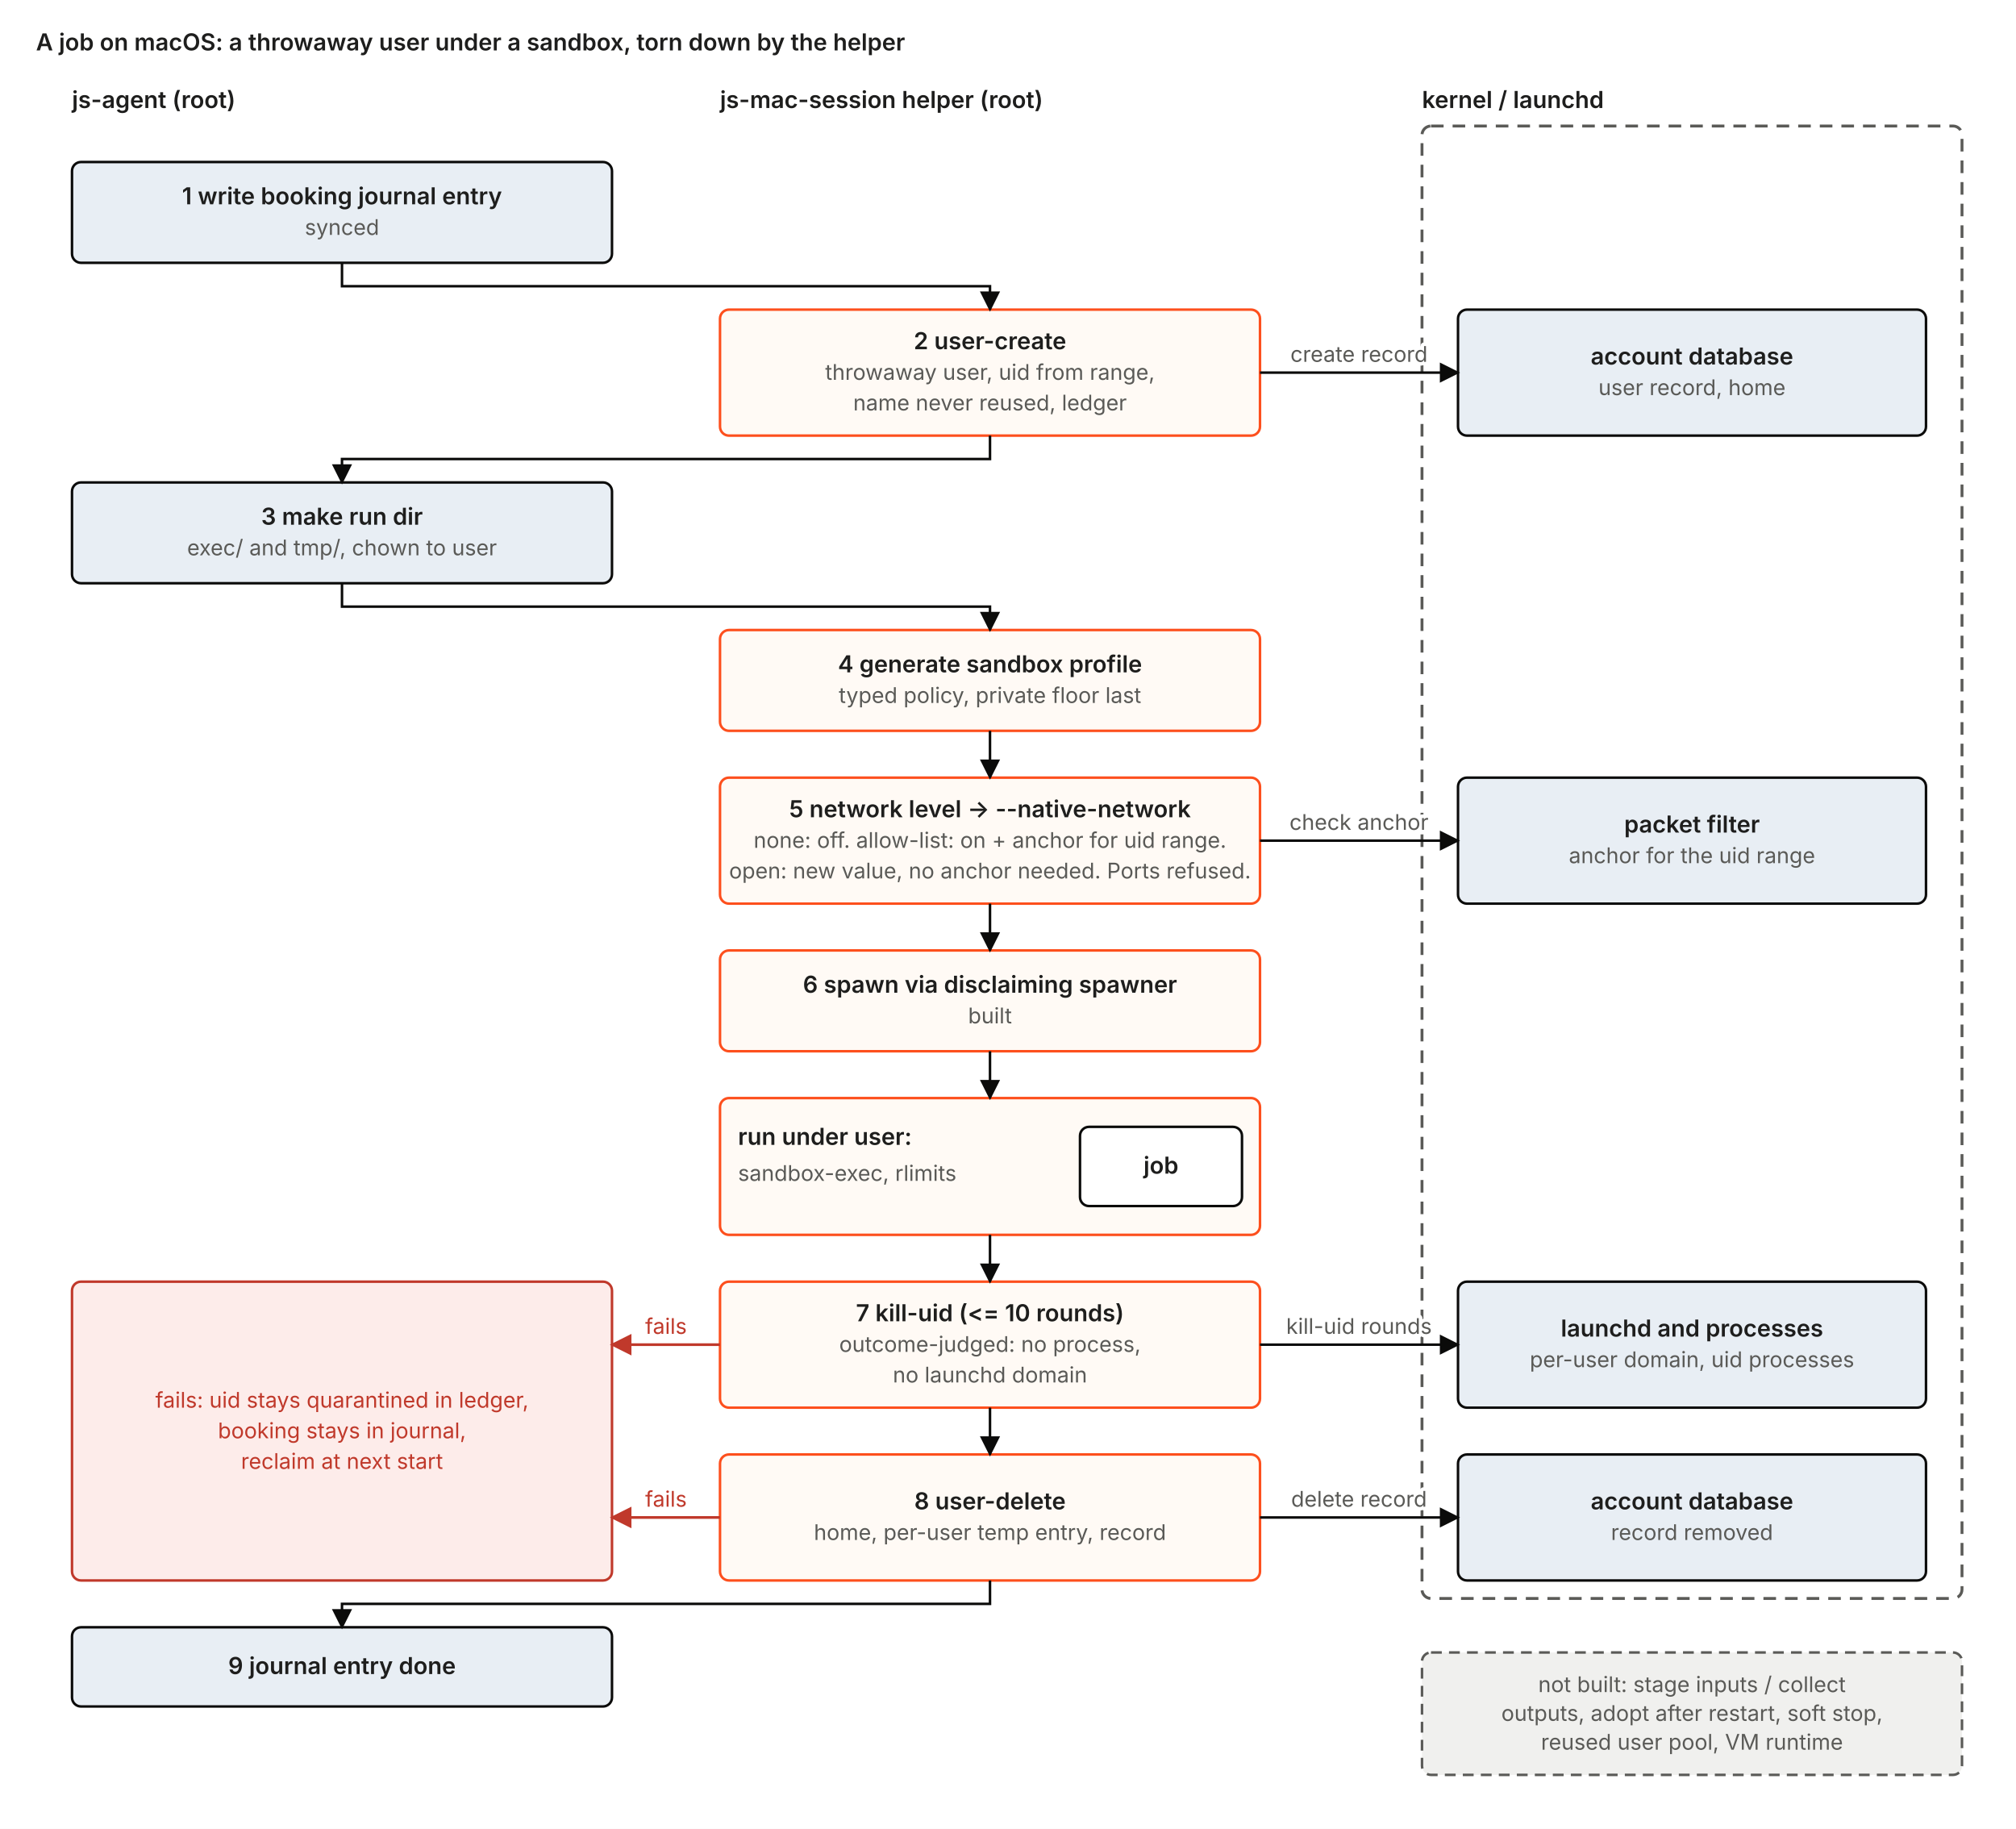
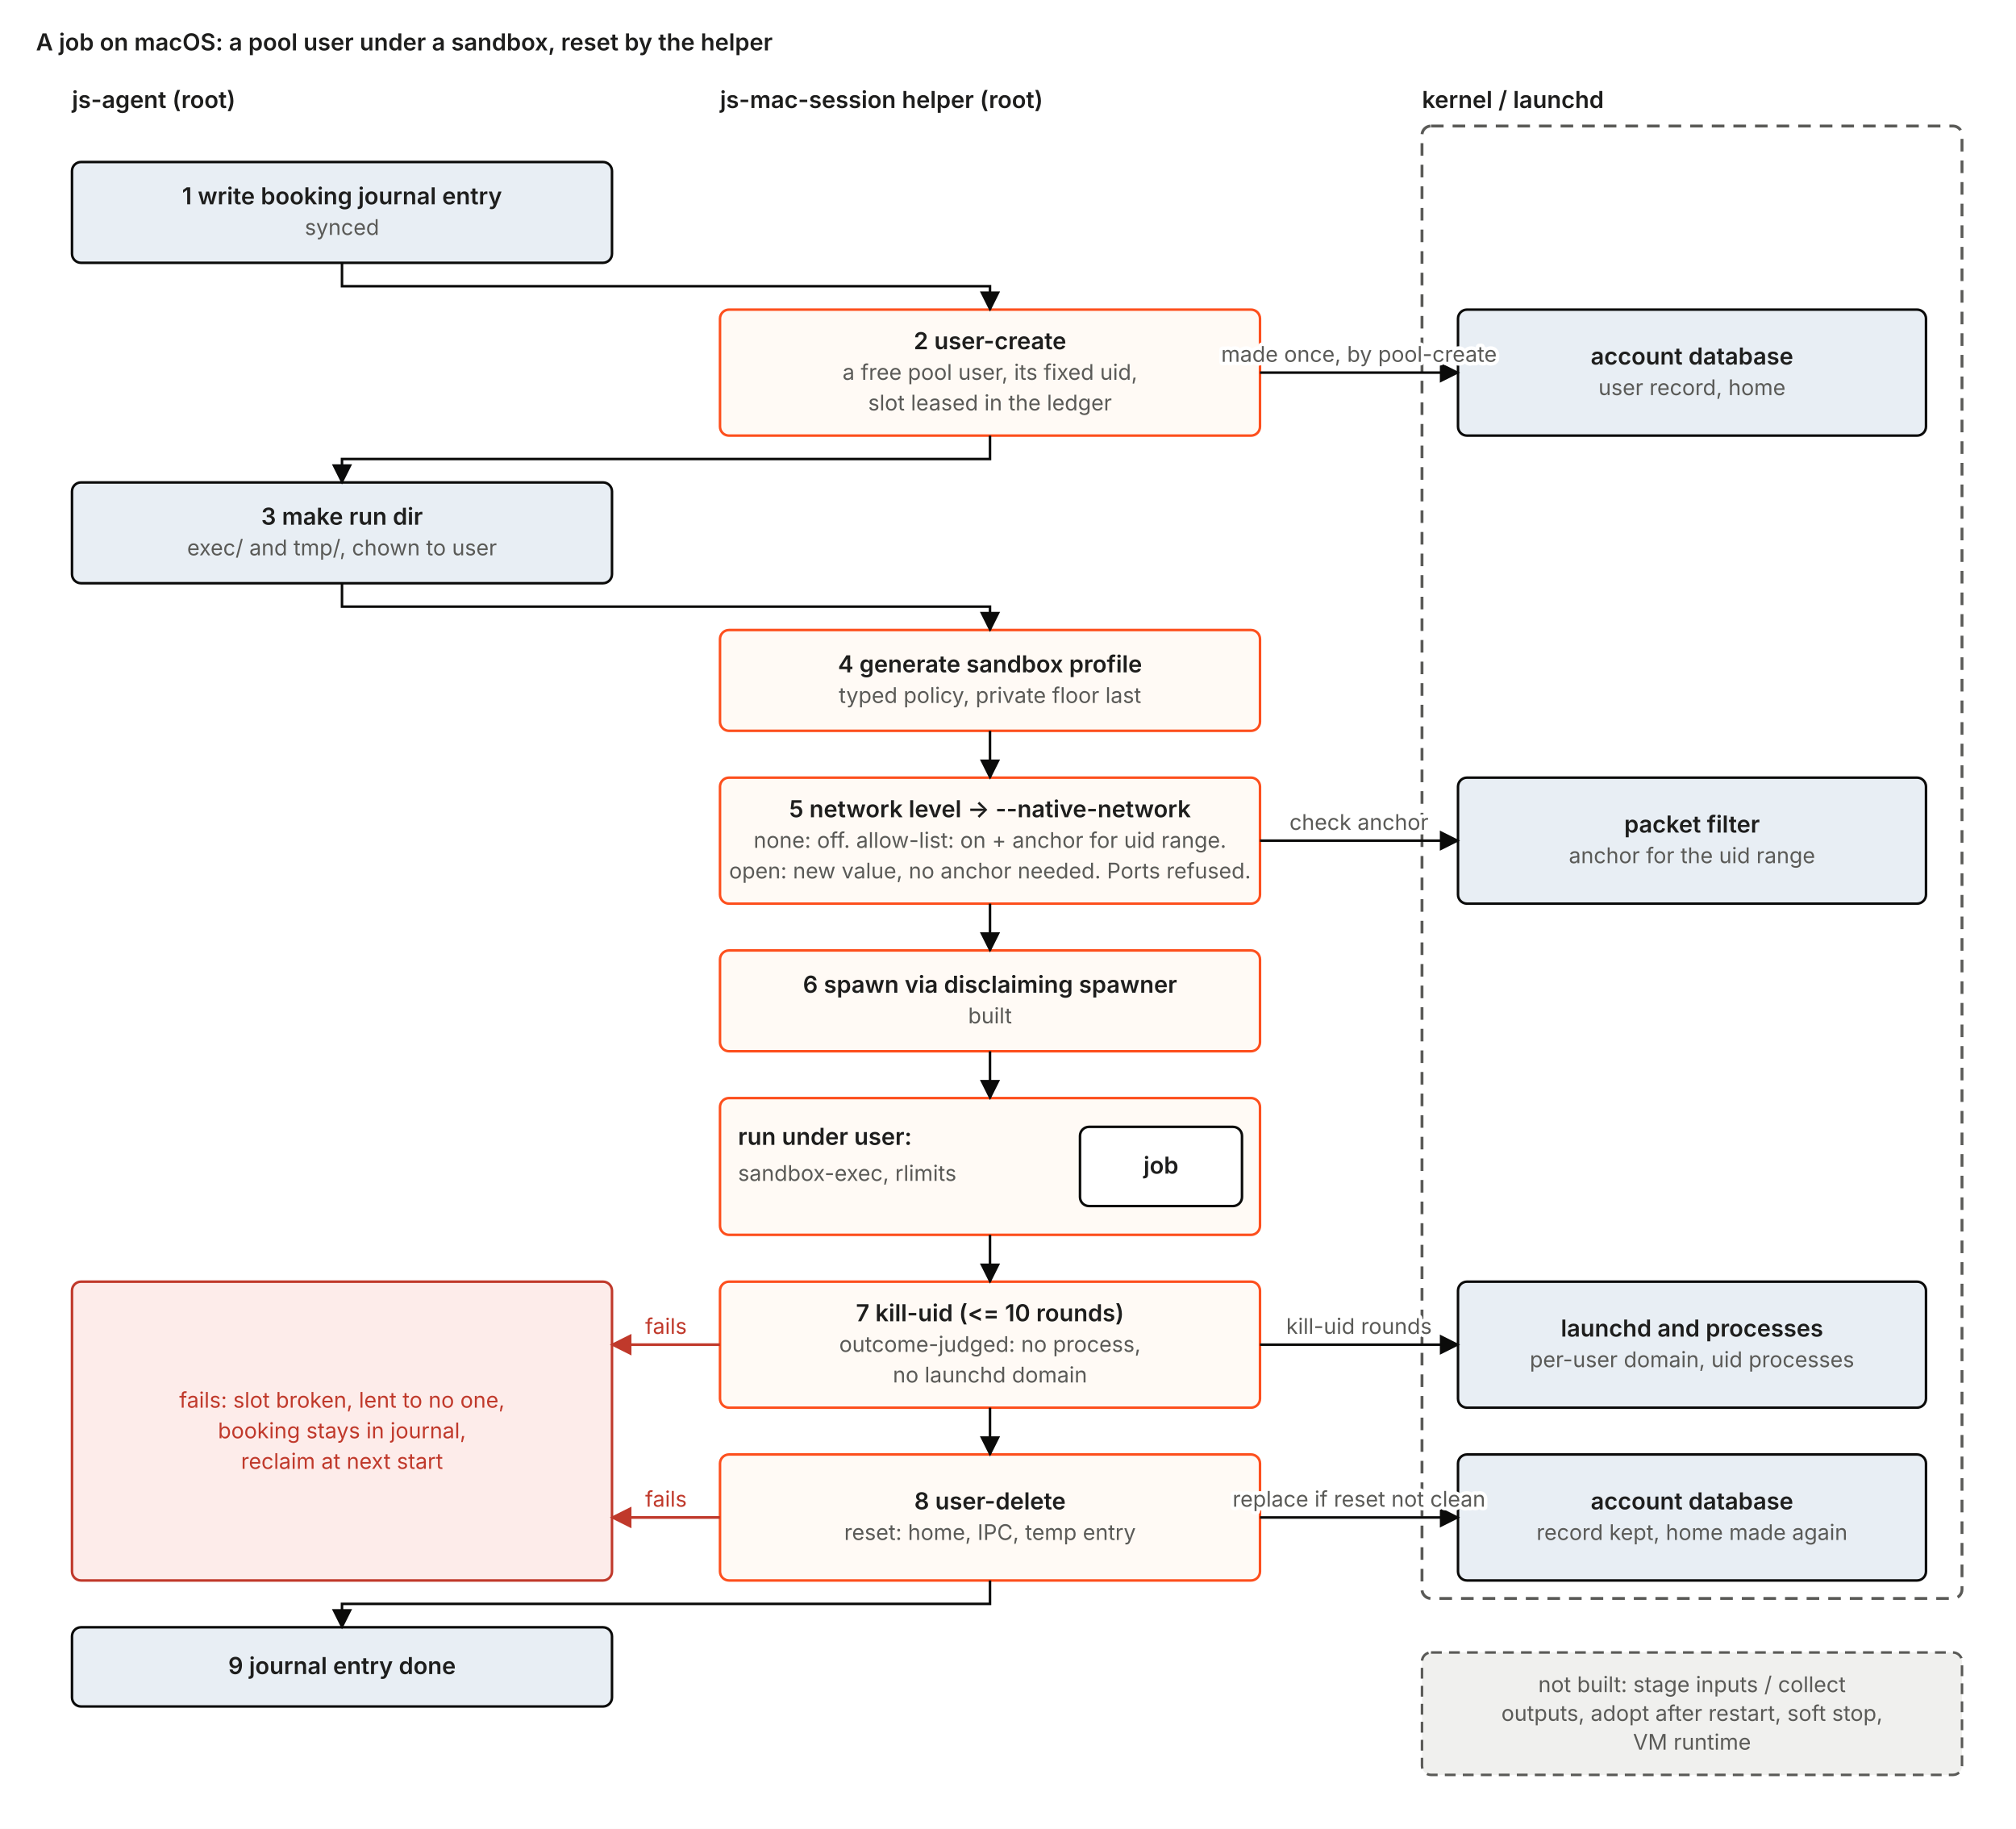
<svg xmlns="http://www.w3.org/2000/svg" viewBox="0 0 1120 1016" width="1120" height="1016" role="img" aria-label="Steps between the root agent, the root js-mac-session helper and the kernel when a job runs on macOS: throwaway user, sandbox profile, network policy, run, kill, delete, journal, with the failure path to quarantine.">
  <defs>
    <marker id="mac-execution-ak" viewBox="0 0 10 10" refX="9" refY="5" markerWidth="8" markerHeight="8" orient="auto-start-reverse">
      <path d="M0,0 L10,5 L0,10 z" fill="#0B0B0A" />
    </marker>
    <marker id="mac-execution-ao" viewBox="0 0 10 10" refX="9" refY="5" markerWidth="8" markerHeight="8" orient="auto-start-reverse">
      <path d="M0,0 L10,5 L0,10 z" fill="#FD4F1D" />
    </marker>
    <marker id="mac-execution-ar" viewBox="0 0 10 10" refX="9" refY="5" markerWidth="8" markerHeight="8" orient="auto-start-reverse">
      <path d="M0,0 L10,5 L0,10 z" fill="#C0392B" />
    </marker>
  </defs>
  <style>
.box{fill:#FFFFFF;stroke:#0B0B0A;stroke-width:1.4}
.box-b{fill:#E8EEF4;stroke:#0B0B0A;stroke-width:1.4}
.box-o{fill:#FFFAF5;stroke:#FD4F1D;stroke-width:1.4}
.box-a{fill:#FD4F1D;stroke:#FD4F1D;stroke-width:1.4}
.box-t{fill:none;stroke:#FD4F1D;stroke-width:2}
.box-p{fill:none;stroke:#5A5A57;stroke-width:1.6;stroke-dasharray:7 5}
.box-g{fill:#F0F0EE;stroke:#5A5A57;stroke-width:1.4}
.box-gd{fill:#F0F0EE;stroke:#5A5A57;stroke-width:1.4;stroke-dasharray:6 4}
.box-r{fill:#FDECEA;stroke:#C0392B;stroke-width:1.4}
.box-rd{fill:#FFFFFF;stroke:#C0392B;stroke-width:1.4;stroke-dasharray:6 4}
.box-n{fill:#E6F4EA;stroke:#2E7D32;stroke-width:1.4}
.ln{stroke:#0B0B0A;fill:none;stroke-width:1.4}
.ln-d{stroke:#0B0B0A;fill:none;stroke-width:1.4;stroke-dasharray:6 4}
.ln-o{stroke:#FD4F1D;fill:none;stroke-width:1.6}
.ln-r{stroke:#C0392B;fill:none;stroke-width:1.5}
.ln-rd{stroke:#C0392B;fill:none;stroke-width:1.5;stroke-dasharray:6 4}
text{fill:#1E1E1D;font-family:system-ui,-apple-system,'Segoe UI',sans-serif;font-size:13px}
.b{font-weight:600}
.t-m{fill:#5A5A57;font-size:12px}
.t-r{fill:#C0392B;font-size:12px}
.t-w{fill:#FFFFFF;font-weight:600}
.lbl{paint-order:stroke;stroke:#FFFFFF;stroke-width:4px;stroke-linejoin:round}
</style>
  <rect x="0" y="0" width="1120" height="1016" fill="#FFFFFF" />
-   <text x="20" y="28" class="b" text-anchor="start" font-size="16">A job on macOS: a throwaway user under a sandbox, torn down by the helper</text>
+   <text x="20" y="28" class="b" text-anchor="start" font-size="16">A job on macOS: a pool user under a sandbox, reset by the helper</text>
  <text x="40" y="60" class="b" text-anchor="start">js-agent (root)</text>
  <text x="400" y="60" class="b" text-anchor="start">js-mac-session helper (root)</text>
  <text x="790" y="60" class="b" text-anchor="start">kernel / launchd</text>
  <rect x="40" y="90" width="300" height="56" rx="5" class="box-b" />
  <text x="190.0" y="113.5" class="b" text-anchor="middle">1  write booking journal entry</text>
  <text x="190.0" y="130.5" class="t-m" text-anchor="middle">synced</text>
  <rect x="400" y="172" width="300" height="70" rx="5" class="box-o" />
  <text x="550.0" y="194.0" class="b" text-anchor="middle">2  user-create</text>
-   <text x="550.0" y="211.0" class="t-m" text-anchor="middle">throwaway user, uid from range,</text>
-   <text x="550.0" y="228.0" class="t-m" text-anchor="middle">name never reused, ledger</text>
+   <text x="550.0" y="211.0" class="t-m" text-anchor="middle">a free pool user, its fixed uid,</text>
+   <text x="550.0" y="228.0" class="t-m" text-anchor="middle">slot leased in the ledger</text>
  <rect x="40" y="268" width="300" height="56" rx="5" class="box-b" />
  <text x="190.0" y="291.5" class="b" text-anchor="middle">3  make run dir</text>
  <text x="190.0" y="308.5" class="t-m" text-anchor="middle">exec/ and tmp/, chown to user</text>
  <rect x="400" y="350" width="300" height="56" rx="5" class="box-o" />
  <text x="550.0" y="373.5" class="b" text-anchor="middle">4  generate sandbox profile</text>
  <text x="550.0" y="390.5" class="t-m" text-anchor="middle">typed policy, private floor last</text>
  <rect x="400" y="432" width="300" height="70" rx="5" class="box-o" />
  <text x="550.0" y="454.0" class="b" text-anchor="middle">5  network level -&gt; --native-network</text>
  <text x="550.0" y="471.0" class="t-m" text-anchor="middle">none: off. allow-list: on + anchor for uid range.</text>
  <text x="550.0" y="488.0" class="t-m" text-anchor="middle">open: new value, no anchor needed. Ports refused.</text>
  <rect x="400" y="528" width="300" height="56" rx="5" class="box-o" />
  <text x="550.0" y="551.5" class="b" text-anchor="middle">6  spawn via disclaiming spawner</text>
  <text x="550.0" y="568.5" class="t-m" text-anchor="middle">built</text>
  <rect x="400" y="610" width="300" height="76" rx="5" class="box-o" />
  <text x="410" y="636" class="b" text-anchor="start">run under user:</text>
  <text x="410" y="656" class="t-m" text-anchor="start">sandbox-exec, rlimits</text>
  <rect x="600" y="626" width="90" height="44" rx="5" class="box" />
  <text x="645.0" y="652.0" class="b" text-anchor="middle">job</text>
  <rect x="400" y="712" width="300" height="70" rx="5" class="box-o" />
  <text x="550.0" y="734.0" class="b" text-anchor="middle">7  kill-uid (&lt;= 10 rounds)</text>
  <text x="550.0" y="751.0" class="t-m" text-anchor="middle">outcome-judged: no process,</text>
  <text x="550.0" y="768.0" class="t-m" text-anchor="middle">no launchd domain</text>
  <rect x="400" y="808" width="300" height="70" rx="5" class="box-o" />
  <text x="550.0" y="838.5" class="b" text-anchor="middle">8  user-delete</text>
-   <text x="550.0" y="855.5" class="t-m" text-anchor="middle">home, per-user temp entry, record</text>
+   <text x="550.0" y="855.5" class="t-m" text-anchor="middle">reset: home, IPC, temp entry</text>
  <rect x="40" y="904" width="300" height="44" rx="5" class="box-b" />
  <text x="190.0" y="930.0" class="b" text-anchor="middle">9  journal entry done</text>
  <path d="M190,146 L190,159 L550,159 L550,172" class="ln" marker-end="url(#mac-execution-ak)" />
  <path d="M550,242 L550,255 L190,255 L190,268" class="ln" marker-end="url(#mac-execution-ak)" />
  <path d="M190,324 L190,337 L550,337 L550,350" class="ln" marker-end="url(#mac-execution-ak)" />
  <path d="M550,406 L550,419 L550,419 L550,432" class="ln" marker-end="url(#mac-execution-ak)" />
  <path d="M550,502 L550,515 L550,515 L550,528" class="ln" marker-end="url(#mac-execution-ak)" />
  <path d="M550,584 L550,597 L550,597 L550,610" class="ln" marker-end="url(#mac-execution-ak)" />
  <path d="M550,686 L550,699 L550,699 L550,712" class="ln" marker-end="url(#mac-execution-ak)" />
  <path d="M550,782 L550,795 L550,795 L550,808" class="ln" marker-end="url(#mac-execution-ak)" />
  <path d="M550,878 L550,891 L190,891 L190,904" class="ln" marker-end="url(#mac-execution-ak)" />
  <rect x="790" y="70" width="300" height="818" rx="5" class="box-p" />
  <rect x="810" y="172" width="260" height="70" rx="5" class="box-b" />
  <text x="940.0" y="202.5" class="b" text-anchor="middle">account database</text>
  <text x="940.0" y="219.5" class="t-m" text-anchor="middle">user record, home</text>
  <path d="M700,207.0 L810,207.0" class="ln" marker-end="url(#mac-execution-ak)" />
-   <text x="755" y="201.0" class="t-m lbl" text-anchor="middle">create record</text>
+   <text x="755" y="201.0" class="t-m lbl" text-anchor="middle">made once, by pool-create</text>
  <rect x="810" y="432" width="260" height="70" rx="5" class="box-b" />
  <text x="940.0" y="462.5" class="b" text-anchor="middle">packet filter</text>
  <text x="940.0" y="479.5" class="t-m" text-anchor="middle">anchor for the uid range</text>
  <path d="M700,467.0 L810,467.0" class="ln" marker-end="url(#mac-execution-ak)" />
  <text x="755" y="461.0" class="t-m lbl" text-anchor="middle">check anchor</text>
  <rect x="810" y="712" width="260" height="70" rx="5" class="box-b" />
  <text x="940.0" y="742.5" class="b" text-anchor="middle">launchd and processes</text>
  <text x="940.0" y="759.5" class="t-m" text-anchor="middle">per-user domain, uid processes</text>
  <path d="M700,747.0 L810,747.0" class="ln" marker-end="url(#mac-execution-ak)" />
  <text x="755" y="741.0" class="t-m lbl" text-anchor="middle">kill-uid rounds</text>
  <rect x="810" y="808" width="260" height="70" rx="5" class="box-b" />
  <text x="940.0" y="838.5" class="b" text-anchor="middle">account database</text>
-   <text x="940.0" y="855.5" class="t-m" text-anchor="middle">record removed</text>
+   <text x="940.0" y="855.5" class="t-m" text-anchor="middle">record kept, home made again</text>
  <path d="M700,843.0 L810,843.0" class="ln" marker-end="url(#mac-execution-ak)" />
-   <text x="755" y="837.0" class="t-m lbl" text-anchor="middle">delete record</text>
+   <text x="755" y="837.0" class="t-m lbl" text-anchor="middle">replace if reset not clean</text>
  <rect x="40" y="712" width="300" height="166" rx="5" class="box-r" />
-   <text x="190.0" y="782.0" class="t-r" text-anchor="middle">fails: uid stays quarantined in ledger,</text>
+   <text x="190.0" y="782.0" class="t-r" text-anchor="middle">fails: slot broken, lent to no one,</text>
  <text x="190.0" y="799.0" class="t-r" text-anchor="middle">booking stays in journal,</text>
  <text x="190.0" y="816.0" class="t-r" text-anchor="middle">reclaim at next start</text>
  <path d="M400,747.0 L340,747.0" class="ln-r" marker-end="url(#mac-execution-ar)" />
  <text x="370" y="741.0" class="t-r lbl" text-anchor="middle">fails</text>
  <path d="M400,843.0 L340,843.0" class="ln-r" marker-end="url(#mac-execution-ar)" />
  <text x="370" y="837.0" class="t-r lbl" text-anchor="middle">fails</text>
  <rect x="790" y="918" width="300" height="68" rx="5" class="box-gd" />
  <text x="940.0" y="940.0" class="t-m" text-anchor="middle">not built: stage inputs / collect</text>
  <text x="940.0" y="956.0" class="t-m" text-anchor="middle">outputs, adopt after restart, soft stop,</text>
-   <text x="940.0" y="972.0" class="t-m" text-anchor="middle">reused user pool, VM runtime</text>
+   <text x="940.0" y="972.0" class="t-m" text-anchor="middle">VM runtime</text>
</svg>
